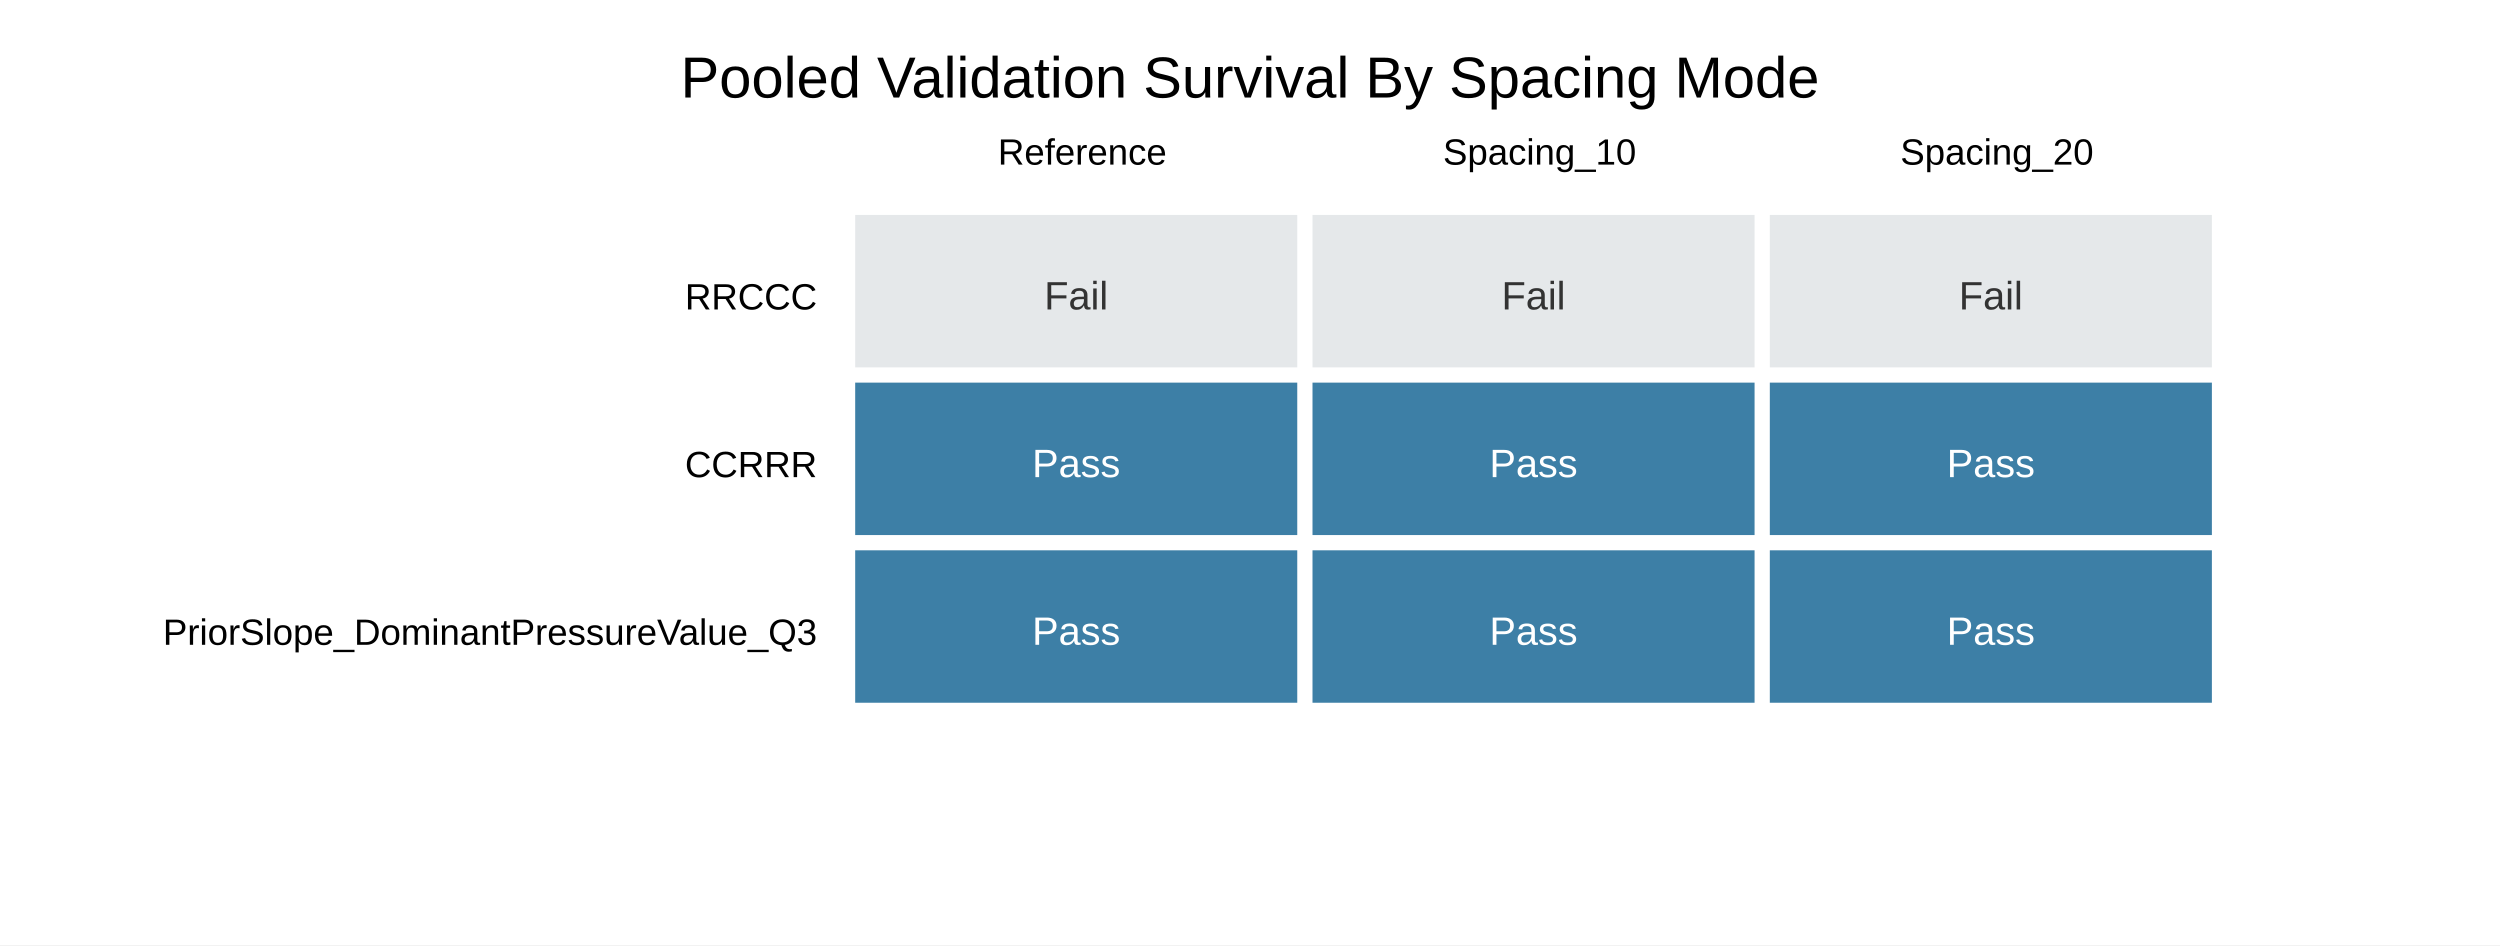
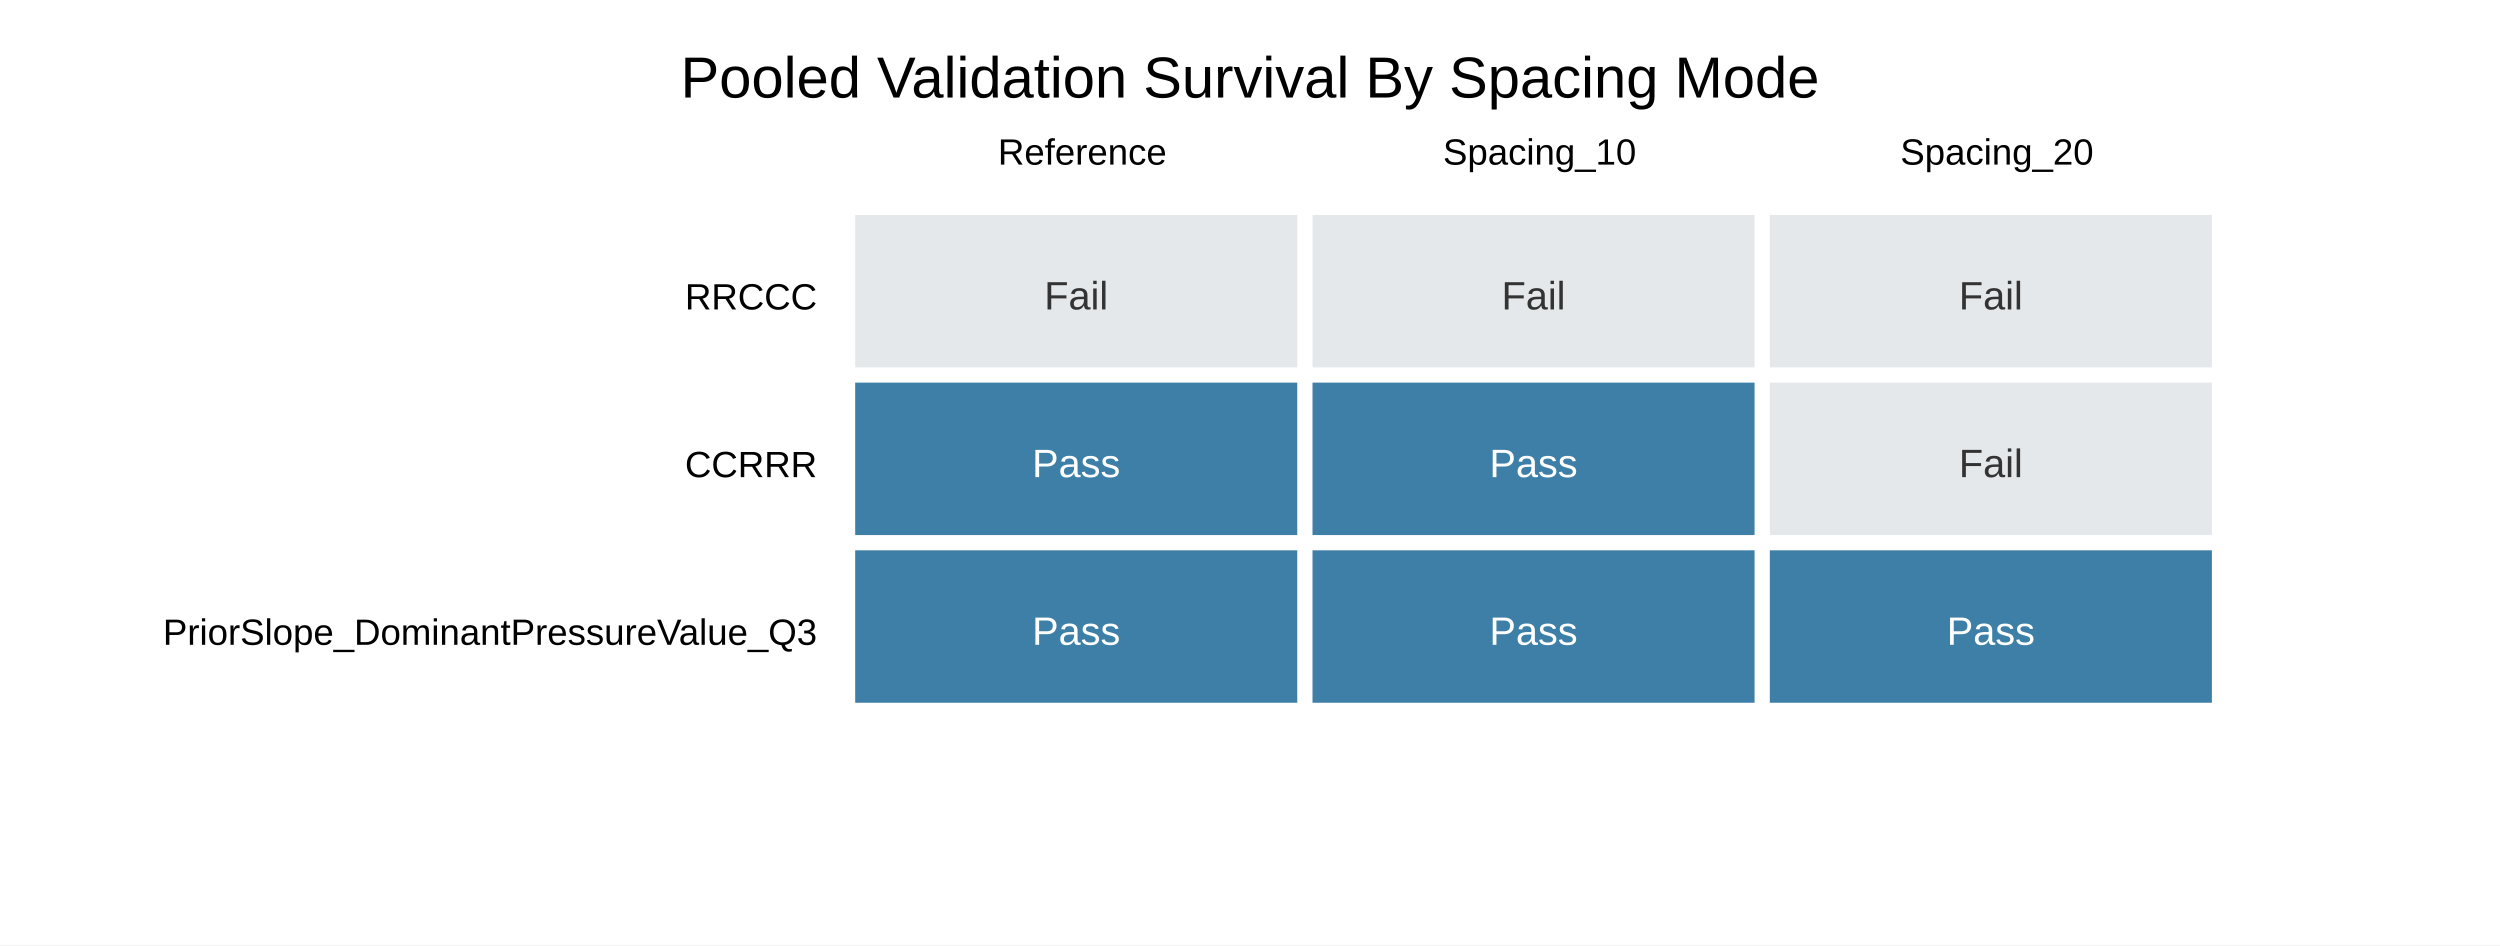
<svg xmlns="http://www.w3.org/2000/svg" width="820" height="310">
  <rect width="100%" height="100%" fill="white" />
  <text x="410.0" y="32" text-anchor="middle" font-family="Arial" font-size="19">Pooled Validation Survival By Spacing Mode</text>
  <text x="355.0" y="54" text-anchor="middle" font-family="Arial" font-size="12">Reference</text>
  <text x="505.0" y="54" text-anchor="middle" font-family="Arial" font-size="12">Spacing_10</text>
  <text x="655.0" y="54" text-anchor="middle" font-family="Arial" font-size="12">Spacing_20</text>
  <text x="268" y="101.5" text-anchor="end" font-family="Arial" font-size="12">RRCCC</text>
  <rect x="280" y="70" width="146" height="51" fill="#e5e8ea" stroke="white" />
  <text x="353.0" y="101.5" text-anchor="middle" font-family="Arial" font-size="13" fill="#333">Fail</text>
  <rect x="430" y="70" width="146" height="51" fill="#e5e8ea" stroke="white" />
  <text x="503.0" y="101.5" text-anchor="middle" font-family="Arial" font-size="13" fill="#333">Fail</text>
  <rect x="580" y="70" width="146" height="51" fill="#e5e8ea" stroke="white" />
  <text x="653.0" y="101.5" text-anchor="middle" font-family="Arial" font-size="13" fill="#333">Fail</text>
  <text x="268" y="156.5" text-anchor="end" font-family="Arial" font-size="12">CCRRR</text>
  <rect x="280" y="125" width="146" height="51" fill="#3d7fa6" stroke="white" />
  <text x="353.0" y="156.5" text-anchor="middle" font-family="Arial" font-size="13" fill="white">Pass</text>
  <rect x="430" y="125" width="146" height="51" fill="#3d7fa6" stroke="white" />
  <text x="503.0" y="156.5" text-anchor="middle" font-family="Arial" font-size="13" fill="white">Pass</text>
-   <rect x="580" y="125" width="146" height="51" fill="#3d7fa6" stroke="white" />
-   <text x="653.0" y="156.5" text-anchor="middle" font-family="Arial" font-size="13" fill="white">Pass</text>
+   <rect x="580" y="125" width="146" height="51" fill="#e5e8ea" stroke="white" />
+   <text x="653.0" y="156.5" text-anchor="middle" font-family="Arial" font-size="13" fill="#333">Fail</text>
  <text x="268" y="211.5" text-anchor="end" font-family="Arial" font-size="12">PriorSlope_DominantPressureValue_Q3</text>
  <rect x="280" y="180" width="146" height="51" fill="#3d7fa6" stroke="white" />
  <text x="353.0" y="211.5" text-anchor="middle" font-family="Arial" font-size="13" fill="white">Pass</text>
  <rect x="430" y="180" width="146" height="51" fill="#3d7fa6" stroke="white" />
  <text x="503.0" y="211.5" text-anchor="middle" font-family="Arial" font-size="13" fill="white">Pass</text>
  <rect x="580" y="180" width="146" height="51" fill="#3d7fa6" stroke="white" />
  <text x="653.0" y="211.5" text-anchor="middle" font-family="Arial" font-size="13" fill="white">Pass</text>
</svg>
